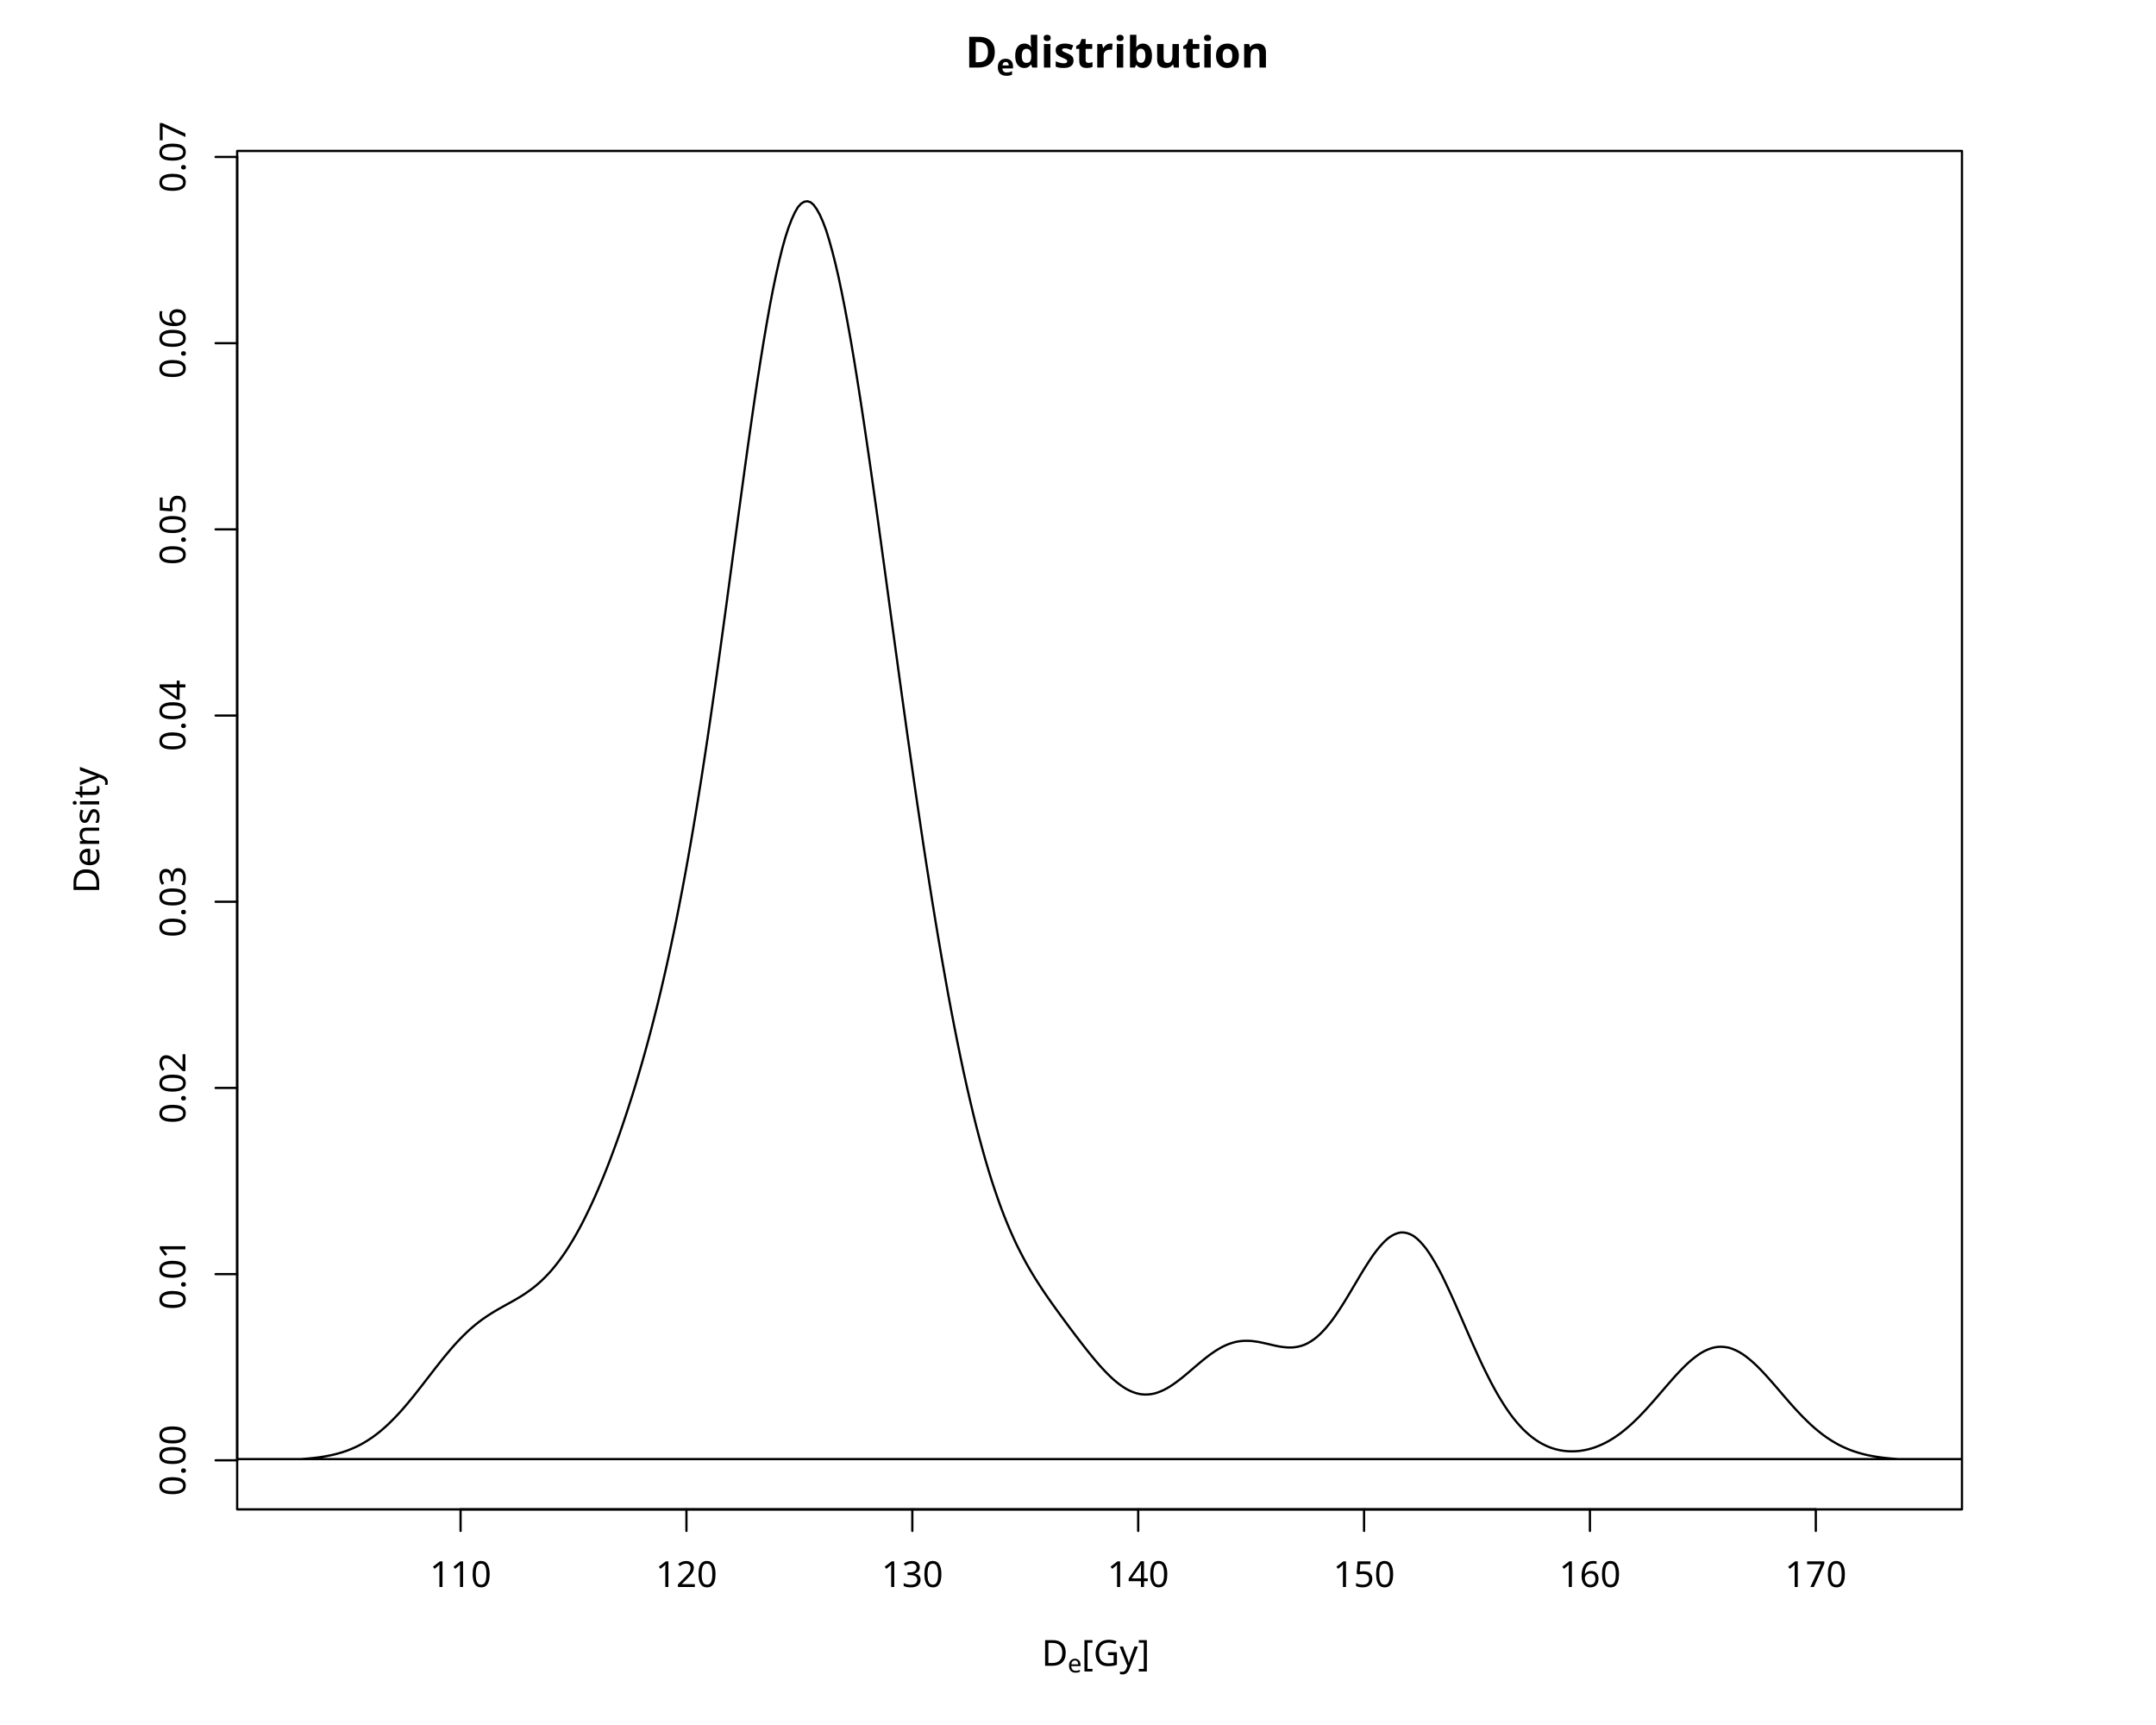
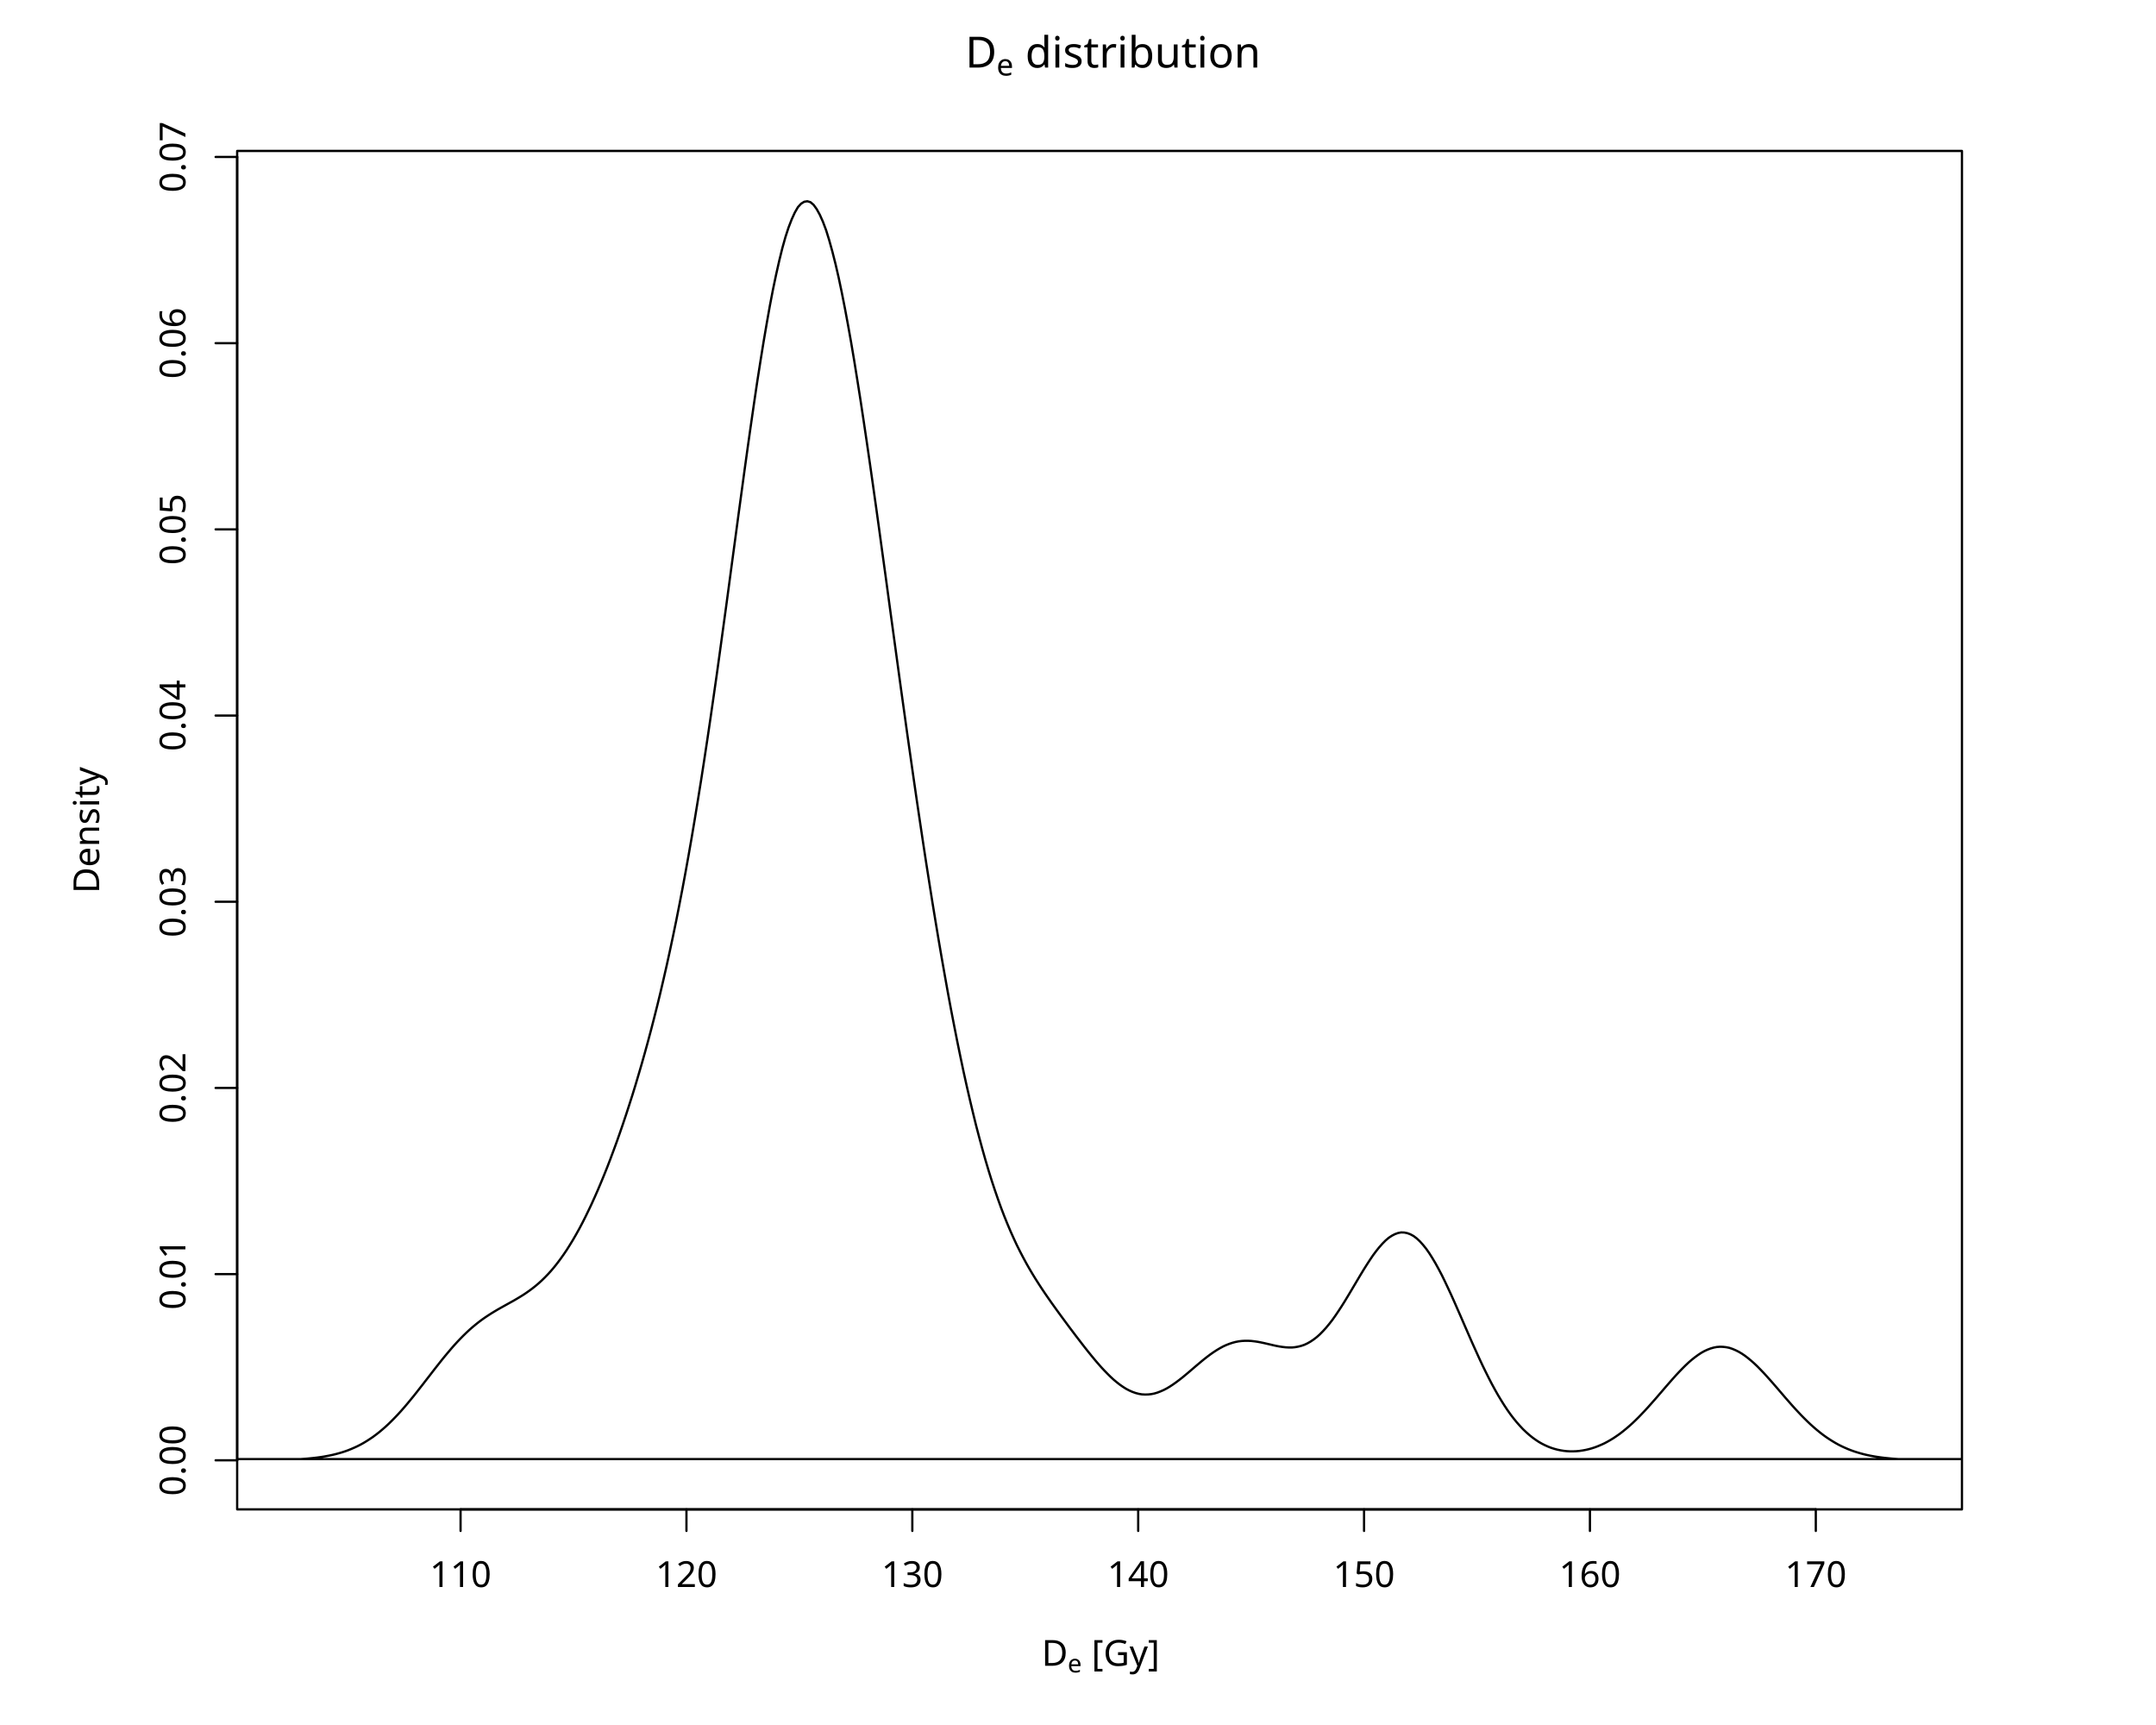
<svg xmlns="http://www.w3.org/2000/svg" class="svglite" data-engine-version="2.0" width="720.00pt" height="576.00pt" viewBox="0 0 720.00 576.00">
  <defs>
    <style type="text/css">
    .svglite line, .svglite polyline, .svglite polygon, .svglite path, .svglite rect, .svglite circle {
      fill: none;
      stroke: #000000;
      stroke-linecap: round;
      stroke-linejoin: round;
      stroke-miterlimit: 10.00;
    }
  </style>
  </defs>
  <rect width="100%" height="100%" style="stroke: none; fill: #FFFFFF;" />
  <defs>
    <clipPath id="cpMC4wMHw3MjAuMDB8MC4wMHw1NzYuMDA=">
      <rect x="0.00" y="0.00" width="720.00" height="576.00" />
    </clipPath>
  </defs>
  <g clip-path="url(#cpMC4wMHw3MjAuMDB8MC4wMHw1NzYuMDA=)">
    <polygon points="79.20,504.00 655.20,504.00 655.20,50.40 79.20,50.40 " style="stroke-width: 0.75; fill: none;" />
    <line x1="153.81" y1="504.00" x2="606.39" y2="504.00" style="stroke-width: 0.75;" />
    <line x1="153.81" y1="504.00" x2="153.81" y2="511.20" style="stroke-width: 0.75;" />
    <line x1="229.24" y1="504.00" x2="229.24" y2="511.20" style="stroke-width: 0.75;" />
    <line x1="304.67" y1="504.00" x2="304.67" y2="511.20" style="stroke-width: 0.75;" />
    <line x1="380.10" y1="504.00" x2="380.10" y2="511.20" style="stroke-width: 0.75;" />
    <line x1="455.53" y1="504.00" x2="455.53" y2="511.20" style="stroke-width: 0.75;" />
    <line x1="530.96" y1="504.00" x2="530.96" y2="511.20" style="stroke-width: 0.75;" />
    <line x1="606.39" y1="504.00" x2="606.39" y2="511.20" style="stroke-width: 0.75;" />
    <text x="153.81" y="529.92" text-anchor="middle" style="font-size: 12.00px; font-family: sans;" textLength="20.02px" lengthAdjust="spacingAndGlyphs">110</text>
    <text x="229.24" y="529.92" text-anchor="middle" style="font-size: 12.00px; font-family: sans;" textLength="20.02px" lengthAdjust="spacingAndGlyphs">120</text>
    <text x="304.67" y="529.92" text-anchor="middle" style="font-size: 12.00px; font-family: sans;" textLength="20.02px" lengthAdjust="spacingAndGlyphs">130</text>
    <text x="380.10" y="529.92" text-anchor="middle" style="font-size: 12.00px; font-family: sans;" textLength="20.02px" lengthAdjust="spacingAndGlyphs">140</text>
    <text x="455.53" y="529.92" text-anchor="middle" style="font-size: 12.00px; font-family: sans;" textLength="20.02px" lengthAdjust="spacingAndGlyphs">150</text>
    <text x="530.96" y="529.92" text-anchor="middle" style="font-size: 12.00px; font-family: sans;" textLength="20.02px" lengthAdjust="spacingAndGlyphs">160</text>
    <text x="606.39" y="529.92" text-anchor="middle" style="font-size: 12.00px; font-family: sans;" textLength="20.02px" lengthAdjust="spacingAndGlyphs">170</text>
    <text x="347.86" y="556.23" style="font-size: 12.00px; font-family: sans;" textLength="8.67px" lengthAdjust="spacingAndGlyphs">D</text>
    <text x="356.53" y="558.45" style="font-size: 8.40px; font-family: sans;" textLength="4.67px" lengthAdjust="spacingAndGlyphs">e</text>
-     <text x="361.20" y="556.23" style="font-size: 12.00px; font-family: sans;" textLength="25.34px" lengthAdjust="spacingAndGlyphs"> [Gy]</text>
+     <text x="361.20" y="556.23" style="font-size: 12.00px; font-family: sans;" textLength="3.33px" lengthAdjust="spacingAndGlyphs"> </text>
+     <text x="364.53" y="556.23" style="font-size: 12.00px; font-family: sans;" textLength="22.01px" lengthAdjust="spacingAndGlyphs">[Gy]</text>
    <line x1="79.20" y1="487.62" x2="79.20" y2="52.41" style="stroke-width: 0.75;" />
    <line x1="79.20" y1="487.62" x2="72.00" y2="487.62" style="stroke-width: 0.75;" />
    <line x1="79.20" y1="425.45" x2="72.00" y2="425.45" style="stroke-width: 0.75;" />
    <line x1="79.20" y1="363.28" x2="72.00" y2="363.28" style="stroke-width: 0.75;" />
    <line x1="79.20" y1="301.11" x2="72.00" y2="301.11" style="stroke-width: 0.75;" />
    <line x1="79.20" y1="238.93" x2="72.00" y2="238.93" style="stroke-width: 0.75;" />
    <line x1="79.20" y1="176.76" x2="72.00" y2="176.76" style="stroke-width: 0.75;" />
    <line x1="79.20" y1="114.59" x2="72.00" y2="114.59" style="stroke-width: 0.75;" />
    <line x1="79.20" y1="52.41" x2="72.00" y2="52.41" style="stroke-width: 0.75;" />
    <text transform="translate(61.92,487.62) rotate(-90)" text-anchor="middle" style="font-size: 12.00px; font-family: sans;" textLength="23.36px" lengthAdjust="spacingAndGlyphs">0.00</text>
    <text transform="translate(61.92,425.45) rotate(-90)" text-anchor="middle" style="font-size: 12.00px; font-family: sans;" textLength="23.36px" lengthAdjust="spacingAndGlyphs">0.01</text>
    <text transform="translate(61.92,363.28) rotate(-90)" text-anchor="middle" style="font-size: 12.00px; font-family: sans;" textLength="23.36px" lengthAdjust="spacingAndGlyphs">0.02</text>
    <text transform="translate(61.92,301.11) rotate(-90)" text-anchor="middle" style="font-size: 12.00px; font-family: sans;" textLength="23.36px" lengthAdjust="spacingAndGlyphs">0.03</text>
    <text transform="translate(61.92,238.93) rotate(-90)" text-anchor="middle" style="font-size: 12.00px; font-family: sans;" textLength="23.36px" lengthAdjust="spacingAndGlyphs">0.04</text>
    <text transform="translate(61.92,176.76) rotate(-90)" text-anchor="middle" style="font-size: 12.00px; font-family: sans;" textLength="23.36px" lengthAdjust="spacingAndGlyphs">0.05</text>
    <text transform="translate(61.92,114.59) rotate(-90)" text-anchor="middle" style="font-size: 12.00px; font-family: sans;" textLength="23.36px" lengthAdjust="spacingAndGlyphs">0.06</text>
    <text transform="translate(61.92,52.41) rotate(-90)" text-anchor="middle" style="font-size: 12.00px; font-family: sans;" textLength="23.36px" lengthAdjust="spacingAndGlyphs">0.07</text>
    <text transform="translate(33.12,277.20) rotate(-90)" text-anchor="middle" style="font-size: 12.00px; font-family: sans;" textLength="40.02px" lengthAdjust="spacingAndGlyphs">Density</text>
  </g>
  <defs>
    <clipPath id="cpNzkuMjB8NjU1LjIwfDUwLjQwfDUwNC4wMA==">
      <rect x="79.20" y="50.40" width="576.00" height="453.60" />
    </clipPath>
  </defs>
  <g clip-path="url(#cpNzkuMjB8NjU1LjIwfDUwLjQwfDUwNC4wMA==)">
    <polygon points="79.20,487.20 100.53,487.20 101.58,487.13 102.62,487.05 103.66,486.95 104.71,486.84 105.75,486.72 106.80,486.58 107.84,486.42 108.88,486.24 109.93,486.04 110.97,485.82 112.01,485.57 113.06,485.29 114.10,484.99 115.15,484.65 116.19,484.28 117.23,483.86 118.28,483.41 119.32,482.93 120.36,482.40 121.41,481.82 122.45,481.19 123.49,480.52 124.54,479.81 125.58,479.04 126.63,478.22 127.67,477.35 128.71,476.44 129.76,475.47 130.80,474.45 131.84,473.39 132.89,472.29 133.93,471.15 134.98,469.95 136.02,468.73 137.06,467.47 138.11,466.19 139.15,464.88 140.19,463.55 141.24,462.21 142.28,460.86 143.33,459.51 144.37,458.16 145.41,456.82 146.46,455.49 147.50,454.17 148.54,452.89 149.59,451.64 150.63,450.41 151.67,449.22 152.72,448.07 153.76,446.98 154.81,445.92 155.85,444.91 156.89,443.94 157.94,443.03 158.98,442.17 160.02,441.35 161.07,440.57 162.11,439.84 163.16,439.15 164.20,438.48 165.24,437.85 166.29,437.23 167.33,436.64 168.37,436.06 169.42,435.48 170.46,434.90 171.51,434.32 172.55,433.71 173.59,433.09 174.64,432.44 175.68,431.75 176.72,431.02 177.77,430.24 178.81,429.42 179.85,428.54 180.90,427.59 181.94,426.57 182.99,425.49 184.03,424.34 185.07,423.11 186.12,421.79 187.16,420.40 188.20,418.94 189.25,417.39 190.29,415.74 191.34,414.02 192.38,412.22 193.42,410.35 194.47,408.37 195.51,406.31 196.55,404.17 197.60,401.96 198.64,399.66 199.69,397.27 200.73,394.81 201.77,392.28 202.82,389.66 203.86,386.95 204.90,384.16 205.95,381.30 206.99,378.36 208.03,375.33 209.08,372.20 210.12,369.00 211.17,365.72 212.21,362.34 213.25,358.84 214.30,355.26 215.34,351.58 216.38,347.80 217.43,343.87 218.47,339.83 219.52,335.67 220.56,331.39 221.60,326.94 222.65,322.34 223.69,317.60 224.73,312.71 225.78,307.65 226.82,302.39 227.87,296.96 228.91,291.37 229.95,285.60 231.00,279.60 232.04,273.42 233.08,267.07 234.13,260.55 235.17,253.83 236.22,246.92 237.26,239.87 238.30,232.67 239.35,225.34 240.39,217.85 241.43,210.27 242.48,202.62 243.52,194.90 244.56,187.14 245.61,179.37 246.65,171.63 247.70,163.92 248.74,156.30 249.78,148.81 250.83,141.45 251.87,134.26 252.91,127.25 253.96,120.56 255.00,114.13 256.05,107.98 257.09,102.13 258.13,96.71 259.18,91.71 260.22,87.09 261.26,82.87 262.31,79.12 263.35,75.94 264.40,73.22 265.44,70.95 266.48,69.15 267.53,68.01 268.57,67.37 269.61,67.20 270.66,67.51 271.70,68.39 272.74,69.83 273.79,71.73 274.83,74.07 275.88,76.86 276.92,80.22 277.96,83.97 279.01,88.11 280.05,92.61 281.09,97.55 282.14,102.85 283.18,108.44 284.23,114.31 285.27,120.47 286.31,126.93 287.36,133.58 288.40,140.43 289.44,147.44 290.49,154.65 291.53,161.97 292.58,169.40 293.62,176.90 294.66,184.49 295.71,192.11 296.75,199.76 297.79,207.42 298.84,215.07 299.88,222.68 300.92,230.26 301.97,237.78 303.01,245.25 304.06,252.62 305.10,259.89 306.14,267.07 307.19,274.15 308.23,281.11 309.27,287.92 310.32,294.60 311.36,301.16 312.41,307.58 313.45,313.81 314.49,319.89 315.54,325.83 316.58,331.63 317.62,337.22 318.67,342.64 319.71,347.90 320.76,353.01 321.80,357.93 322.84,362.64 323.89,367.20 324.93,371.59 325.97,375.82 327.02,379.83 328.06,383.67 329.10,387.36 330.15,390.89 331.19,394.24 332.24,397.41 333.28,400.43 334.32,403.32 335.37,406.07 336.41,408.64 337.45,411.10 338.50,413.44 339.54,415.68 340.59,417.78 341.63,419.78 342.67,421.71 343.72,423.56 344.76,425.32 345.80,427.02 346.85,428.66 347.89,430.26 348.94,431.82 349.98,433.33 351.02,434.82 352.07,436.29 353.11,437.73 354.15,439.16 355.20,440.58 356.24,441.99 357.28,443.39 358.33,444.78 359.37,446.16 360.42,447.52 361.46,448.88 362.50,450.21 363.55,451.53 364.59,452.81 365.63,454.07 366.68,455.30 367.72,456.48 368.77,457.61 369.81,458.68 370.85,459.71 371.90,460.68 372.94,461.55 373.98,462.36 375.03,463.09 376.07,463.75 377.12,464.30 378.16,464.76 379.20,465.13 380.25,465.41 381.29,465.59 382.33,465.65 383.38,465.63 384.42,465.52 385.46,465.32 386.51,465.01 387.55,464.61 388.60,464.15 389.64,463.61 390.68,462.99 391.73,462.30 392.77,461.56 393.81,460.78 394.86,459.96 395.90,459.10 396.95,458.22 397.99,457.33 399.03,456.43 400.08,455.55 401.12,454.67 402.16,453.82 403.21,453.00 404.25,452.22 405.30,451.49 406.34,450.81 407.38,450.19 408.43,449.62 409.47,449.14 410.51,448.73 411.56,448.38 412.60,448.10 413.64,447.90 414.69,447.77 415.73,447.71 416.78,447.71 417.82,447.76 418.86,447.88 419.91,448.03 420.95,448.22 421.99,448.44 423.04,448.68 424.08,448.92 425.13,449.17 426.17,449.40 427.21,449.60 428.26,449.76 429.30,449.88 430.34,449.94 431.39,449.95 432.43,449.85 433.48,449.67 434.52,449.41 435.56,449.06 436.61,448.57 437.65,447.98 438.69,447.28 439.74,446.47 440.78,445.54 441.82,444.48 442.87,443.33 443.91,442.07 444.96,440.72 446.00,439.25 447.04,437.71 448.09,436.10 449.13,434.44 450.17,432.72 451.22,430.97 452.26,429.21 453.31,427.44 454.35,425.69 455.39,423.98 456.44,422.31 457.48,420.71 458.52,419.17 459.57,417.76 460.61,416.46 461.66,415.28 462.70,414.23 463.74,413.34 464.79,412.64 465.83,412.10 466.87,411.72 467.92,411.52 468.96,411.56 470.00,411.77 471.05,412.17 472.09,412.74 473.14,413.54 474.18,414.52 475.22,415.67 476.27,416.97 477.31,418.45 478.35,420.10 479.40,421.87 480.44,423.76 481.49,425.76 482.53,427.89 483.57,430.09 484.62,432.35 485.66,434.67 486.70,437.04 487.75,439.43 488.79,441.83 489.84,444.24 490.88,446.63 491.92,448.99 492.97,451.31 494.01,453.60 495.05,455.83 496.10,457.98 497.14,460.06 498.18,462.08 499.23,464.01 500.27,465.85 501.32,467.59 502.36,469.25 503.40,470.82 504.45,472.30 505.49,473.66 506.53,474.93 507.58,476.12 508.62,477.23 509.67,478.23 510.71,479.15 511.75,479.99 512.80,480.75 513.84,481.44 514.88,482.04 515.93,482.57 516.97,483.04 518.02,483.45 519.06,483.78 520.10,484.06 521.15,484.28 522.19,484.45 523.23,484.56 524.28,484.62 525.32,484.62 526.37,484.58 527.41,484.49 528.45,484.34 529.50,484.15 530.54,483.91 531.58,483.62 532.63,483.28 533.67,482.88 534.71,482.44 535.76,481.96 536.80,481.41 537.85,480.81 538.89,480.17 539.93,479.47 540.98,478.73 542.02,477.92 543.06,477.07 544.11,476.17 545.15,475.23 546.20,474.23 547.24,473.20 548.28,472.12 549.33,471.02 550.37,469.88 551.41,468.71 552.46,467.53 553.50,466.33 554.55,465.11 555.59,463.90 556.63,462.69 557.68,461.49 558.72,460.30 559.76,459.15 560.81,458.03 561.85,456.95 562.89,455.92 563.94,454.93 564.98,454.03 566.03,453.20 567.07,452.44 568.11,451.75 569.16,451.16 570.20,450.68 571.24,450.28 572.29,449.98 573.33,449.78 574.38,449.70 575.42,449.73 576.46,449.85 577.51,450.06 578.55,450.41 579.59,450.85 580.64,451.37 581.68,451.99 582.73,452.70 583.77,453.50 584.81,454.36 585.86,455.29 586.90,456.28 587.94,457.34 588.99,458.44 590.03,459.57 591.07,460.74 592.12,461.93 593.16,463.13 594.21,464.35 595.25,465.57 596.29,466.78 597.34,467.98 598.38,469.16 599.42,470.32 600.47,471.45 601.51,472.55 602.56,473.61 603.60,474.64 604.64,475.63 605.69,476.57 606.73,477.46 607.77,478.31 608.82,479.12 609.86,479.87 610.91,480.57 611.95,481.23 612.99,481.85 614.04,482.43 615.08,482.95 616.12,483.43 617.17,483.88 618.21,484.29 619.25,484.66 620.30,484.99 621.34,485.30 622.39,485.58 623.43,485.83 624.47,486.05 625.52,486.25 626.56,486.42 627.60,486.58 628.65,486.72 629.69,486.84 630.74,486.95 631.78,487.05 632.82,487.13 633.87,487.20 655.20,487.20 " style="stroke-width: 0.75; fill: none;" />
  </g>
  <g clip-path="url(#cpMC4wMHw3MjAuMDB8MC4wMHw1NzYuMDA=)">
-     <text x="322.38" y="22.56" style="font-size: 14.40px; font-weight: bold; font-family: sans;" textLength="10.40px" lengthAdjust="spacingAndGlyphs">D</text>
-     <text x="332.78" y="25.22" style="font-size: 10.08px; font-weight: bold; font-family: sans;" textLength="5.61px" lengthAdjust="spacingAndGlyphs">e</text>
-     <text x="338.39" y="22.56" style="font-size: 14.40px; font-weight: bold; font-family: sans;" textLength="73.64px" lengthAdjust="spacingAndGlyphs"> distribution</text>
+     <text x="322.38" y="22.56" style="font-size: 14.40px; font-family: sans;" textLength="10.40px" lengthAdjust="spacingAndGlyphs">D</text>
+     <text x="332.78" y="25.22" style="font-size: 10.08px; font-family: sans;" textLength="5.61px" lengthAdjust="spacingAndGlyphs">e</text>
+     <text x="338.39" y="22.56" style="font-size: 14.40px; font-family: sans;" textLength="4.00px" lengthAdjust="spacingAndGlyphs"> </text>
+     <text x="342.39" y="22.56" style="font-size: 14.40px; font-family: sans;" textLength="69.64px" lengthAdjust="spacingAndGlyphs">distribution</text>
  </g>
  <defs>
    <clipPath id="cpNTkuMDR8Njg5Ljc2fDU5LjA0fDUwMi41Ng==">
      <rect x="59.04" y="59.04" width="630.72" height="443.52" />
    </clipPath>
  </defs>
  <g clip-path="url(#cpNTkuMDR8Njg5Ljc2fDU5LjA0fDUwMi41Ng==)">
</g>
</svg>
